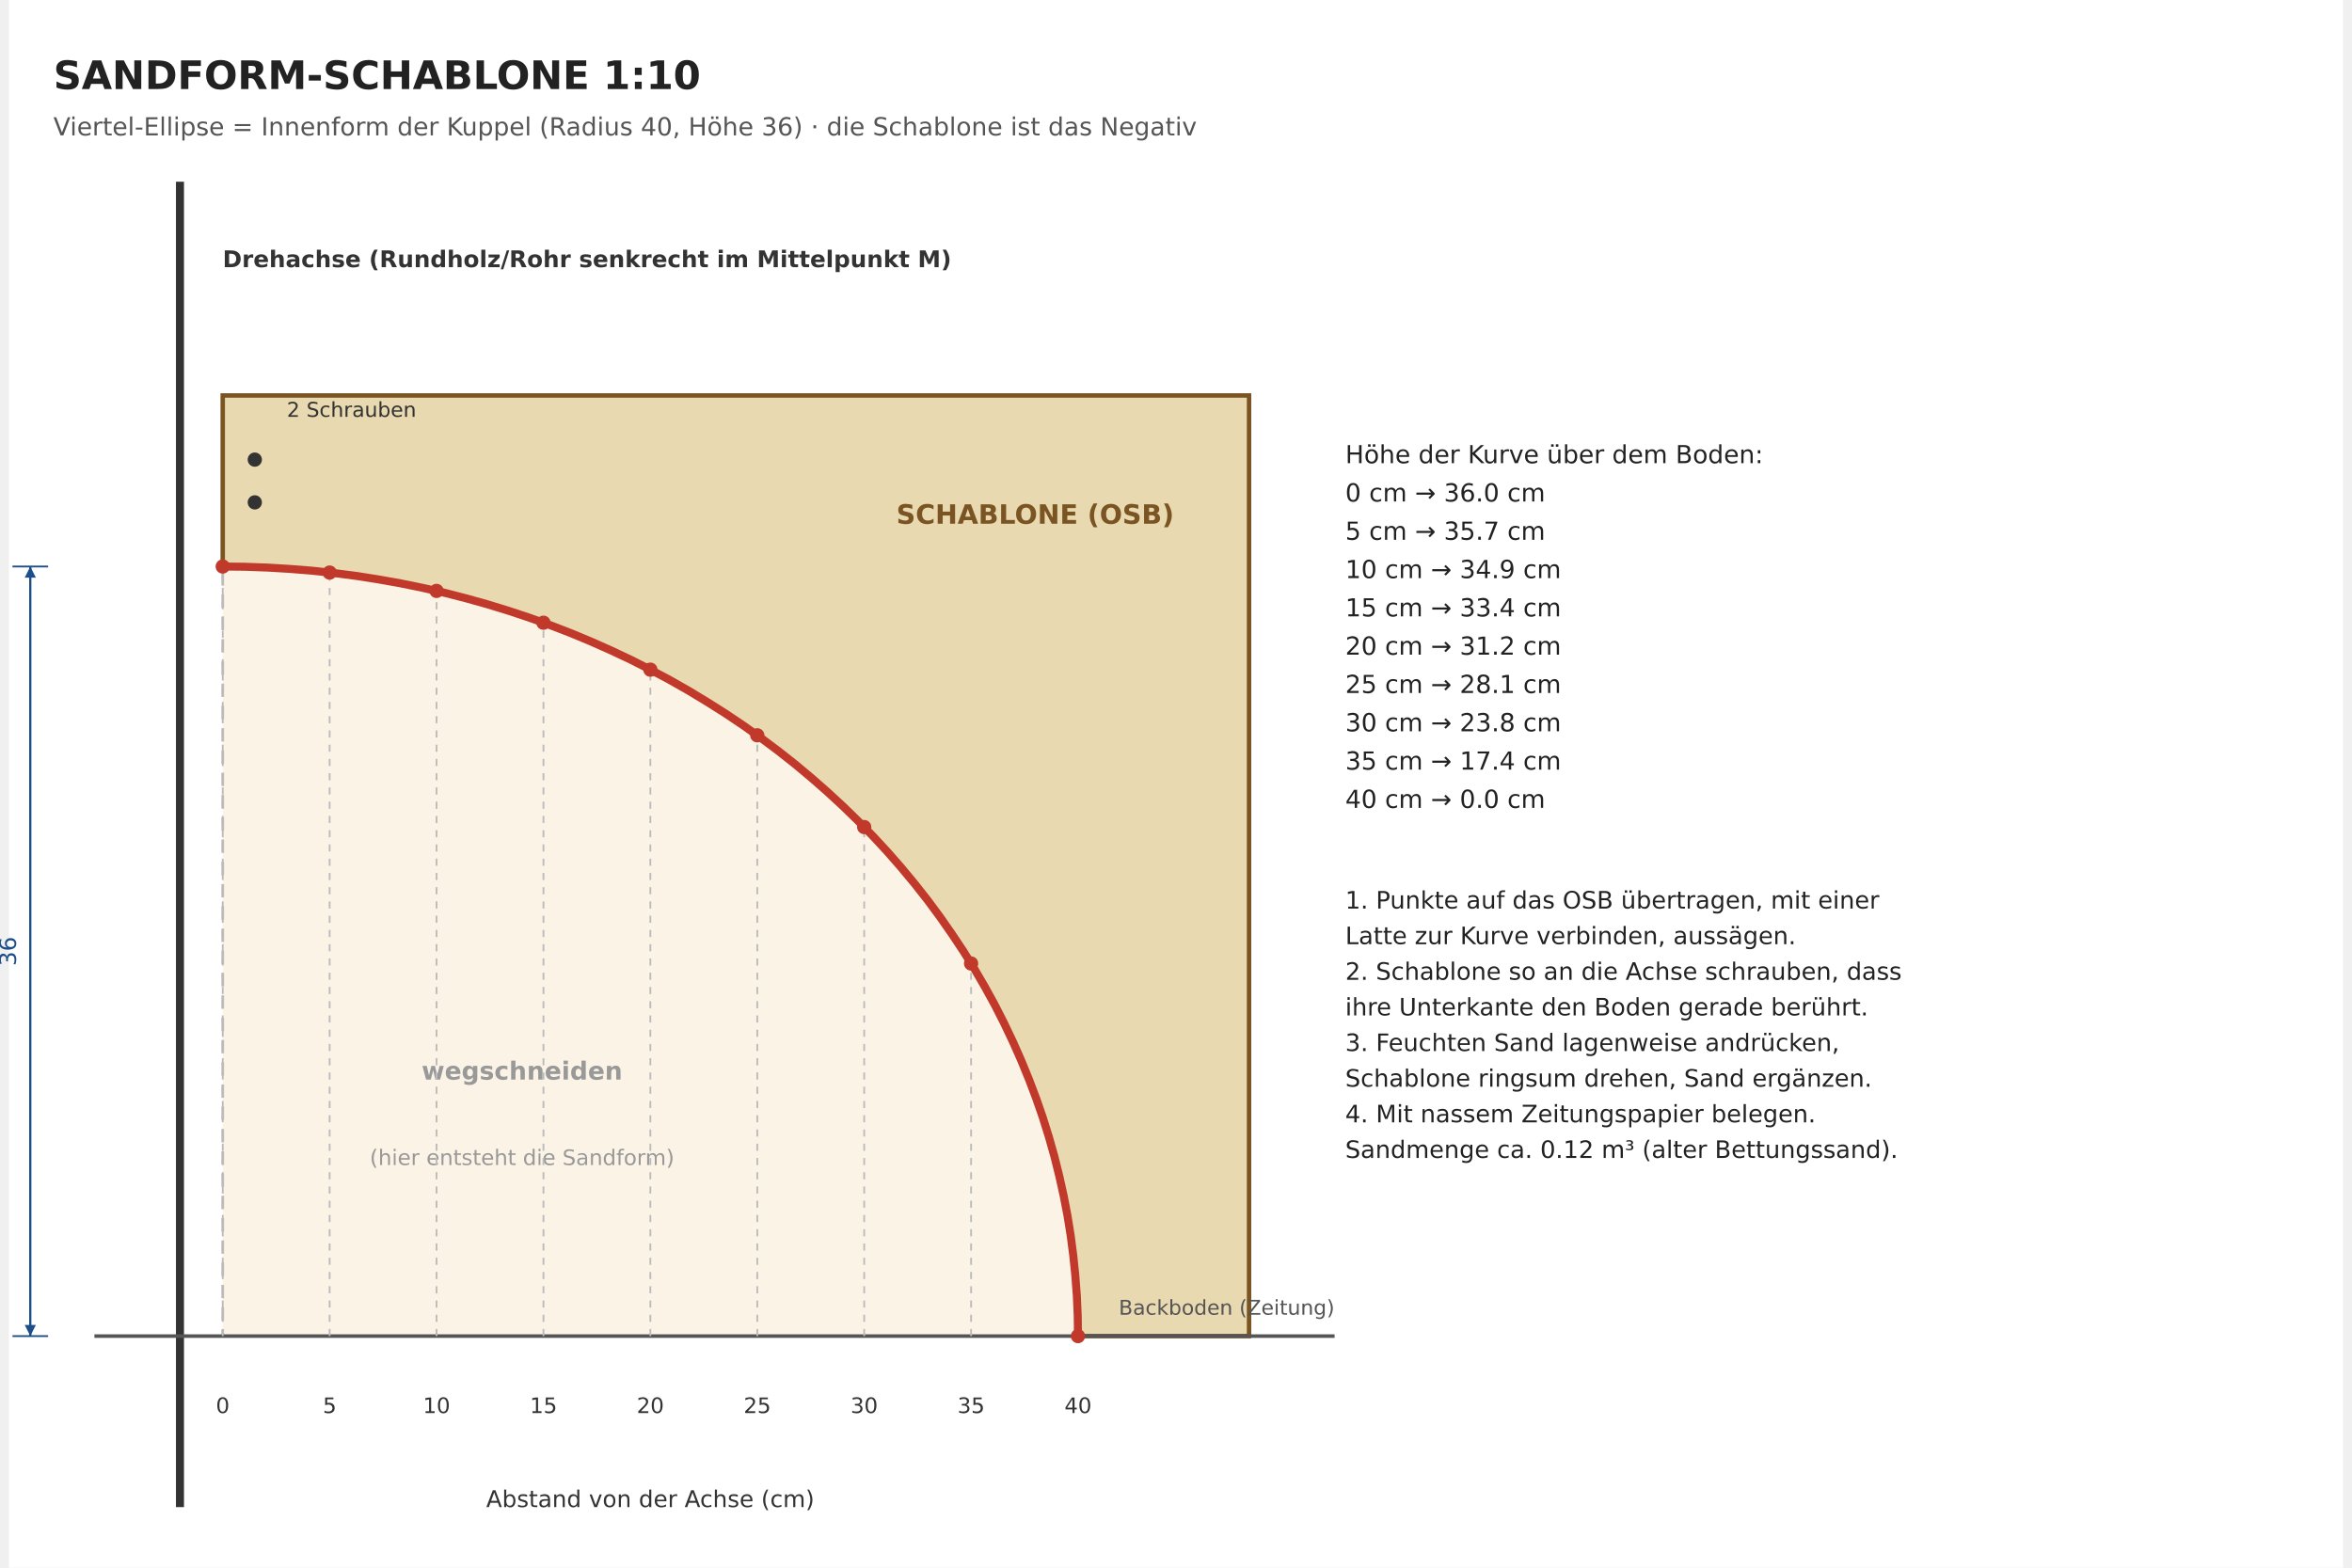
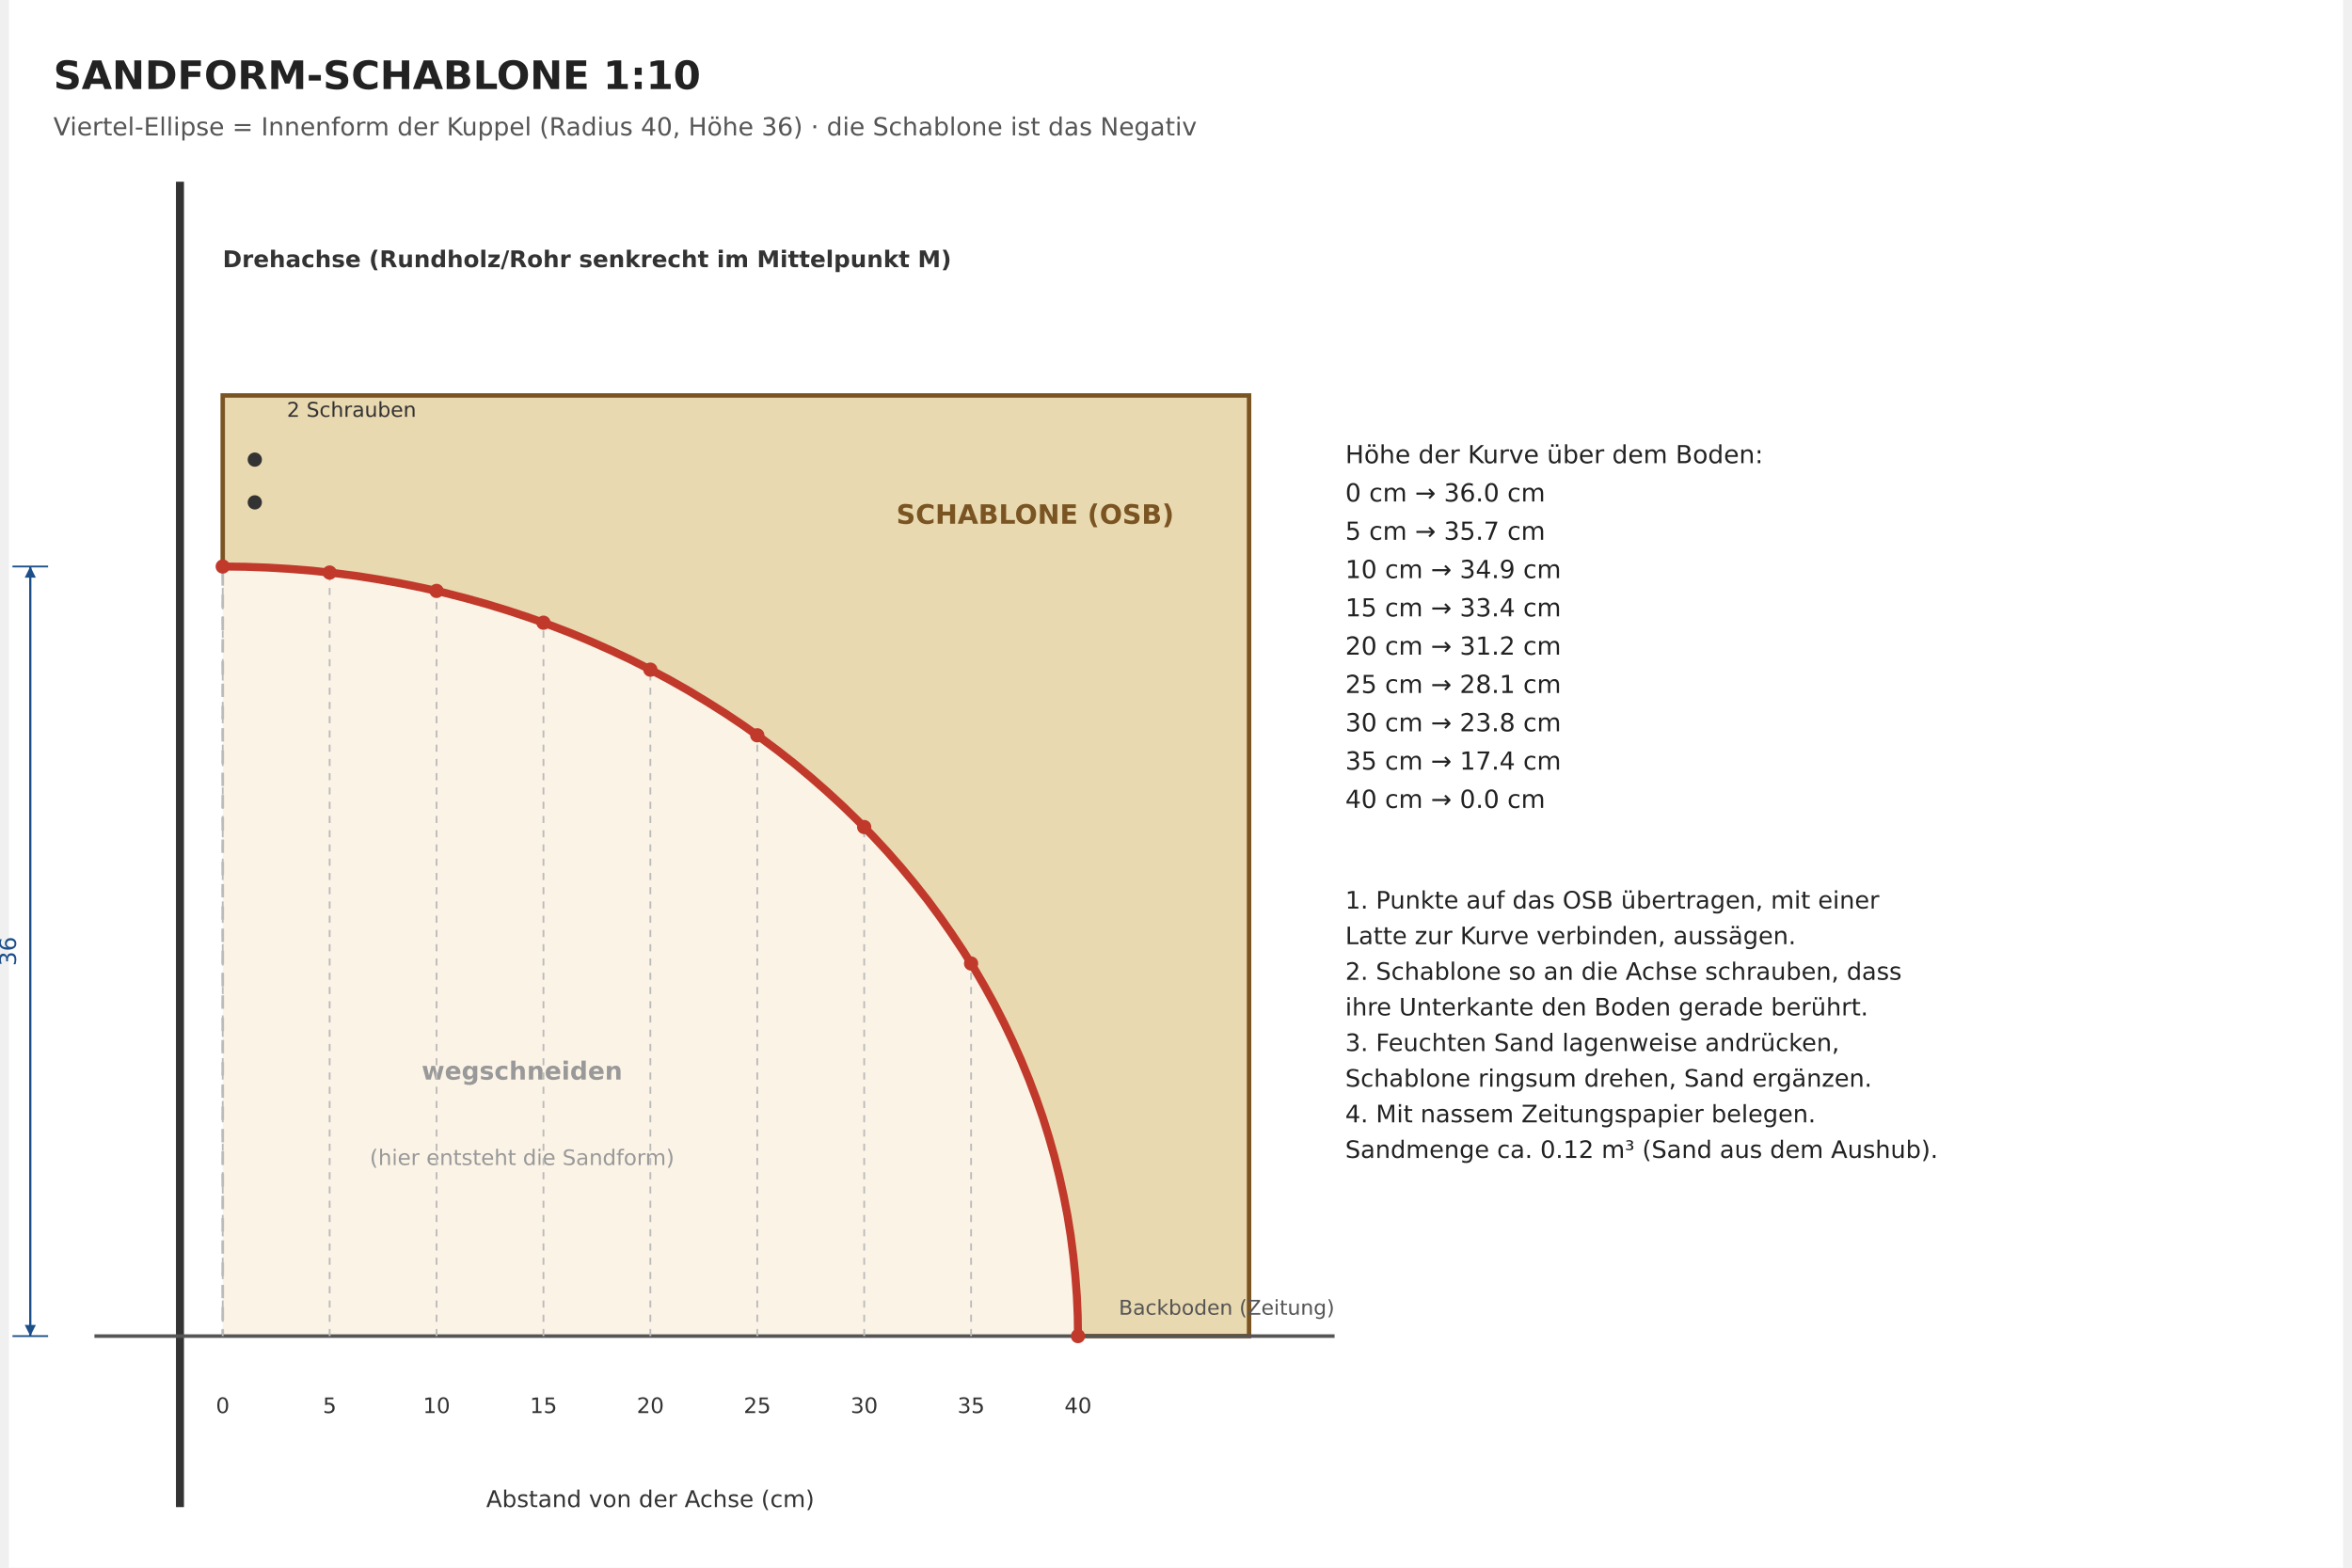
<svg xmlns="http://www.w3.org/2000/svg" width="1200" height="800" viewBox="0 0 262 176" font-family="DejaVu Sans, Arial, sans-serif">
  <defs>
    <pattern id="pKies" width="4" height="4" patternUnits="userSpaceOnUse">
      <rect width="4" height="4" fill="#d8cfb8" />
      <circle cx="1" cy="1" r="0.55" fill="#8f8060" />
      <circle cx="3" cy="2.8" r="0.7" fill="#a8977a" />
    </pattern>
    <pattern id="pBeton" width="6" height="6" patternUnits="userSpaceOnUse">
      <rect width="6" height="6" fill="#c9cdd2" />
      <circle cx="1.5" cy="2" r="0.35" fill="#7d838b" />
      <circle cx="4.3" cy="4.5" r="0.5" fill="#8c929a" />
      <path d="M3.5 1 l0.7 0.6 l-0.9 0.2z" fill="#7d838b" />
    </pattern>
    <pattern id="pSchal" width="5" height="5" patternUnits="userSpaceOnUse" patternTransform="rotate(45)">
      <rect width="5" height="5" fill="#b9bfc6" />
      <line x1="0" y1="0" x2="0" y2="5" stroke="#6d747c" stroke-width="0.5" />
    </pattern>
    <pattern id="pPerlit" width="4" height="4" patternUnits="userSpaceOnUse">
      <rect width="4" height="4" fill="#f3e7b3" />
      <circle cx="2" cy="2" r="0.45" fill="#fffaf0" stroke="#c8b46a" stroke-width="0.15" />
    </pattern>
    <pattern id="pIso" width="4" height="4" patternUnits="userSpaceOnUse">
      <rect width="4" height="4" fill="#f6edc9" />
      <circle cx="1" cy="3" r="0.4" fill="#fffaf0" stroke="#c8b46a" stroke-width="0.12" />
      <circle cx="3" cy="1" r="0.4" fill="#fffaf0" stroke="#c8b46a" stroke-width="0.12" />
    </pattern>
    <pattern id="pErde" width="6" height="6" patternUnits="userSpaceOnUse">
      <rect width="6" height="6" fill="#cdb48f" />
      <path d="M0 6 L6 0" stroke="#a0855f" stroke-width="0.4" />
    </pattern>
    <marker id="arr" viewBox="0 0 10 10" refX="10" refY="5" markerWidth="5" markerHeight="5" orient="auto-start-reverse">
      <path d="M0 0 L10 5 L0 10 z" fill="#1c4f8a" />
    </marker>
  </defs>
  <rect x="0" y="0" width="262" height="176" fill="#ffffff" />
  <polygon points="24.00,150.00 120.00,150.00 120.00,150.00 119.97,147.74 119.87,145.48 119.70,143.22 119.47,140.97 119.18,138.72 118.82,136.48 118.39,134.25 117.90,132.04 117.35,129.83 116.73,127.64 116.05,125.46 115.30,123.30 114.49,121.16 113.62,119.04 112.69,116.94 111.70,114.86 110.65,112.80 109.54,110.78 108.37,108.77 107.14,106.80 105.85,104.86 104.51,102.94 103.12,101.06 101.67,99.22 100.16,97.40 98.61,95.63 97.00,93.89 95.34,92.19 93.64,90.53 91.88,88.91 90.08,87.33 88.24,85.79 86.35,84.30 84.41,82.85 82.44,81.45 80.43,80.10 78.37,78.80 76.29,77.54 74.16,76.33 72.00,75.18 69.81,74.07 67.58,73.02 65.33,72.02 63.05,71.07 60.74,70.18 58.40,69.34 56.05,68.56 53.67,67.83 51.27,67.16 48.85,66.54 46.41,65.99 43.96,65.49 41.49,65.05 39.02,64.66 36.53,64.34 34.03,64.07 31.53,63.87 29.02,63.72 26.51,63.63 24.00,63.60" fill="#fbf3e6" stroke="#bbb" stroke-width="0.3" stroke-dasharray="1.5 1" />
  <polygon points="24.00,44.40 139.20,44.40 139.20,150.00 120.00,150.00 120.00,150.00 119.97,147.74 119.87,145.48 119.70,143.22 119.47,140.97 119.18,138.72 118.82,136.48 118.39,134.25 117.90,132.04 117.35,129.83 116.73,127.64 116.05,125.46 115.30,123.30 114.49,121.16 113.62,119.04 112.69,116.94 111.70,114.86 110.65,112.80 109.54,110.78 108.37,108.77 107.14,106.80 105.85,104.86 104.51,102.94 103.12,101.06 101.67,99.22 100.16,97.40 98.61,95.63 97.00,93.89 95.34,92.19 93.64,90.53 91.88,88.91 90.08,87.33 88.24,85.79 86.35,84.30 84.41,82.85 82.44,81.45 80.43,80.10 78.37,78.80 76.29,77.54 74.16,76.33 72.00,75.18 69.81,74.07 67.58,73.02 65.33,72.02 63.05,71.07 60.74,70.18 58.40,69.34 56.05,68.56 53.67,67.83 51.27,67.16 48.85,66.54 46.41,65.99 43.96,65.49 41.49,65.05 39.02,64.66 36.53,64.34 34.03,64.07 31.53,63.87 29.02,63.72 26.51,63.63 24.00,63.60 24.00,63.60" fill="#e9d9b0" stroke="#7a5523" stroke-width="0.5" />
  <path d="M 120.00 150.00 L 119.97 147.74 L 119.87 145.48 L 119.70 143.22 L 119.47 140.97 L 119.18 138.72 L 118.82 136.48 L 118.39 134.25 L 117.90 132.04 L 117.35 129.83 L 116.73 127.64 L 116.05 125.46 L 115.30 123.30 L 114.49 121.16 L 113.62 119.04 L 112.69 116.94 L 111.70 114.86 L 110.65 112.80 L 109.54 110.78 L 108.37 108.77 L 107.14 106.80 L 105.85 104.86 L 104.51 102.94 L 103.12 101.06 L 101.67 99.22 L 100.16 97.40 L 98.61 95.63 L 97.00 93.89 L 95.34 92.19 L 93.64 90.53 L 91.88 88.91 L 90.08 87.33 L 88.24 85.79 L 86.35 84.30 L 84.41 82.85 L 82.44 81.45 L 80.43 80.10 L 78.37 78.80 L 76.29 77.54 L 74.16 76.33 L 72.00 75.18 L 69.81 74.07 L 67.58 73.02 L 65.33 72.02 L 63.05 71.07 L 60.74 70.18 L 58.40 69.34 L 56.05 68.56 L 53.67 67.83 L 51.27 67.16 L 48.85 66.54 L 46.41 65.99 L 43.96 65.49 L 41.49 65.05 L 39.02 64.66 L 36.53 64.34 L 34.03 64.07 L 31.53 63.87 L 29.02 63.72 L 26.51 63.63 L 24.00 63.60" fill="none" stroke="#c0392b" stroke-width="0.9" />
  <text x="57.60" y="121.20" font-size="2.8" text-anchor="middle" fill="#999" font-weight="bold">wegschneiden</text>
  <text x="57.60" y="130.80" font-size="2.4" text-anchor="middle" fill="#999" font-weight="normal">(hier entsteht die Sandform)</text>
  <text x="115.20" y="58.80" font-size="3.0" text-anchor="middle" fill="#7a5523" font-weight="bold">SCHABLONE (OSB)</text>
  <line x1="19.20" y1="169.20" x2="19.20" y2="20.40" stroke="#333" stroke-width="0.9" />
  <text x="24.00" y="30.00" font-size="2.6" text-anchor="start" fill="#333" font-weight="bold">Drehachse (Rundholz/Rohr senkrecht im Mittelpunkt M)</text>
  <circle cx="27.60" cy="56.40" r="0.80" fill="#333" stroke="none" stroke-width="0.35" />
  <circle cx="27.60" cy="51.60" r="0.80" fill="#333" stroke="none" stroke-width="0.35" />
  <text x="31.20" y="46.80" font-size="2.3" text-anchor="start" fill="#333" font-weight="normal">2 Schrauben</text>
  <line x1="9.60" y1="150.00" x2="148.80" y2="150.00" stroke="#555" stroke-width="0.4" />
  <text x="148.80" y="147.60" font-size="2.3" text-anchor="end" fill="#555" font-weight="normal">Backboden (Zeitung)</text>
  <line x1="24.00" y1="150.00" x2="24.00" y2="63.60" stroke="#bbb" stroke-width="0.2" stroke-dasharray="0.8 0.8" />
  <circle cx="24.00" cy="63.60" r="0.80" fill="#c0392b" stroke="none" stroke-width="0.35" />
  <text x="24.00" y="158.64" font-size="2.4" text-anchor="middle" fill="#333" font-weight="normal">0</text>
  <line x1="36.00" y1="150.00" x2="36.00" y2="64.28" stroke="#bbb" stroke-width="0.2" stroke-dasharray="0.8 0.8" />
  <circle cx="36.00" cy="64.28" r="0.80" fill="#c0392b" stroke="none" stroke-width="0.35" />
  <text x="36.00" y="158.64" font-size="2.4" text-anchor="middle" fill="#333" font-weight="normal">5</text>
  <line x1="48.00" y1="150.00" x2="48.00" y2="66.34" stroke="#bbb" stroke-width="0.2" stroke-dasharray="0.8 0.8" />
  <circle cx="48.00" cy="66.34" r="0.80" fill="#c0392b" stroke="none" stroke-width="0.35" />
  <text x="48.00" y="158.64" font-size="2.4" text-anchor="middle" fill="#333" font-weight="normal">10</text>
  <line x1="60.00" y1="150.00" x2="60.00" y2="69.91" stroke="#bbb" stroke-width="0.2" stroke-dasharray="0.8 0.8" />
  <circle cx="60.00" cy="69.91" r="0.80" fill="#c0392b" stroke="none" stroke-width="0.35" />
  <text x="60.00" y="158.64" font-size="2.4" text-anchor="middle" fill="#333" font-weight="normal">15</text>
  <line x1="72.00" y1="150.00" x2="72.00" y2="75.18" stroke="#bbb" stroke-width="0.2" stroke-dasharray="0.8 0.8" />
  <circle cx="72.00" cy="75.18" r="0.80" fill="#c0392b" stroke="none" stroke-width="0.35" />
  <text x="72.00" y="158.64" font-size="2.4" text-anchor="middle" fill="#333" font-weight="normal">20</text>
  <line x1="84.00" y1="150.00" x2="84.00" y2="82.55" stroke="#bbb" stroke-width="0.2" stroke-dasharray="0.8 0.8" />
  <circle cx="84.00" cy="82.55" r="0.80" fill="#c0392b" stroke="none" stroke-width="0.35" />
  <text x="84.00" y="158.64" font-size="2.4" text-anchor="middle" fill="#333" font-weight="normal">25</text>
  <line x1="96.00" y1="150.00" x2="96.00" y2="92.85" stroke="#bbb" stroke-width="0.2" stroke-dasharray="0.8 0.8" />
  <circle cx="96.00" cy="92.85" r="0.80" fill="#c0392b" stroke="none" stroke-width="0.35" />
  <text x="96.00" y="158.64" font-size="2.4" text-anchor="middle" fill="#333" font-weight="normal">30</text>
  <line x1="108.00" y1="150.00" x2="108.00" y2="108.17" stroke="#bbb" stroke-width="0.2" stroke-dasharray="0.8 0.8" />
  <circle cx="108.00" cy="108.17" r="0.80" fill="#c0392b" stroke="none" stroke-width="0.35" />
  <text x="108.00" y="158.64" font-size="2.4" text-anchor="middle" fill="#333" font-weight="normal">35</text>
  <line x1="120.00" y1="150.00" x2="120.00" y2="150.00" stroke="#bbb" stroke-width="0.2" stroke-dasharray="0.8 0.8" />
  <circle cx="120.00" cy="150.00" r="0.80" fill="#c0392b" stroke="none" stroke-width="0.35" />
  <text x="120.00" y="158.64" font-size="2.4" text-anchor="middle" fill="#333" font-weight="normal">40</text>
  <text x="72.00" y="169.20" font-size="2.6" text-anchor="middle" fill="#333" font-weight="normal">Abstand von der Achse (cm)</text>
  <line x1="2.40" y1="150.00" x2="2.40" y2="63.60" stroke="#1c4f8a" stroke-width="0.25" marker-start="url(#arr)" marker-end="url(#arr)" />
  <line x1="0.40" y1="150.00" x2="4.40" y2="150.00" stroke="#1c4f8a" stroke-width="0.2" />
  <line x1="0.40" y1="63.60" x2="4.40" y2="63.60" stroke="#1c4f8a" stroke-width="0.2" />
  <text x="0.80" y="106.80" font-size="2.6" text-anchor="middle" fill="#1c4f8a" font-weight="normal" transform="rotate(-90 0.80 106.80)">36</text>
  <text x="150.00" y="52.00" font-size="2.8" text-anchor="start" fill="#222" font-weight="normal">Höhe der Kurve über dem Boden:</text>
  <text x="150.00" y="56.30" font-size="2.8" text-anchor="start" fill="#222" font-weight="normal">   0 cm → 36.0 cm</text>
  <text x="150.00" y="60.60" font-size="2.8" text-anchor="start" fill="#222" font-weight="normal">   5 cm → 35.7 cm</text>
  <text x="150.00" y="64.90" font-size="2.8" text-anchor="start" fill="#222" font-weight="normal">  10 cm → 34.9 cm</text>
  <text x="150.00" y="69.20" font-size="2.8" text-anchor="start" fill="#222" font-weight="normal">  15 cm → 33.4 cm</text>
  <text x="150.00" y="73.50" font-size="2.8" text-anchor="start" fill="#222" font-weight="normal">  20 cm → 31.2 cm</text>
  <text x="150.00" y="77.80" font-size="2.8" text-anchor="start" fill="#222" font-weight="normal">  25 cm → 28.1 cm</text>
  <text x="150.00" y="82.10" font-size="2.8" text-anchor="start" fill="#222" font-weight="normal">  30 cm → 23.8 cm</text>
  <text x="150.00" y="86.40" font-size="2.8" text-anchor="start" fill="#222" font-weight="normal">  35 cm → 17.4 cm</text>
  <text x="150.00" y="90.70" font-size="2.8" text-anchor="start" fill="#222" font-weight="normal">  40 cm →  0.0 cm</text>
  <text x="150.00" y="102.00" font-size="2.7" text-anchor="start" fill="#222" font-weight="normal">1. Punkte auf das OSB übertragen, mit einer</text>
  <text x="150.00" y="106.00" font-size="2.7" text-anchor="start" fill="#222" font-weight="normal">   Latte zur Kurve verbinden, aussägen.</text>
  <text x="150.00" y="110.00" font-size="2.7" text-anchor="start" fill="#222" font-weight="normal">2. Schablone so an die Achse schrauben, dass</text>
  <text x="150.00" y="114.00" font-size="2.7" text-anchor="start" fill="#222" font-weight="normal">   ihre Unterkante den Boden gerade berührt.</text>
  <text x="150.00" y="118.00" font-size="2.7" text-anchor="start" fill="#222" font-weight="normal">3. Feuchten Sand lagenweise andrücken,</text>
  <text x="150.00" y="122.00" font-size="2.7" text-anchor="start" fill="#222" font-weight="normal">   Schablone ringsum drehen, Sand ergänzen.</text>
  <text x="150.00" y="126.00" font-size="2.7" text-anchor="start" fill="#222" font-weight="normal">4. Mit nassem Zeitungspapier belegen.</text>
-   <text x="150.00" y="130.00" font-size="2.7" text-anchor="start" fill="#222" font-weight="normal">Sandmenge ca. 0.12 m³ (alter Bettungssand).</text>
+   <text x="150.00" y="130.00" font-size="2.7" text-anchor="start" fill="#222" font-weight="normal">Sandmenge ca. 0.12 m³ (Sand aus dem Aushub).</text>
  <text x="5.00" y="10.00" font-size="4.4" text-anchor="start" fill="#222" font-weight="bold">SANDFORM-SCHABLONE  1:10</text>
  <text x="5.00" y="15.20" font-size="2.8" text-anchor="start" fill="#555" font-weight="normal">Viertel-Ellipse = Innenform der Kuppel (Radius 40, Höhe 36) · die Schablone ist das Negativ</text>
</svg>
